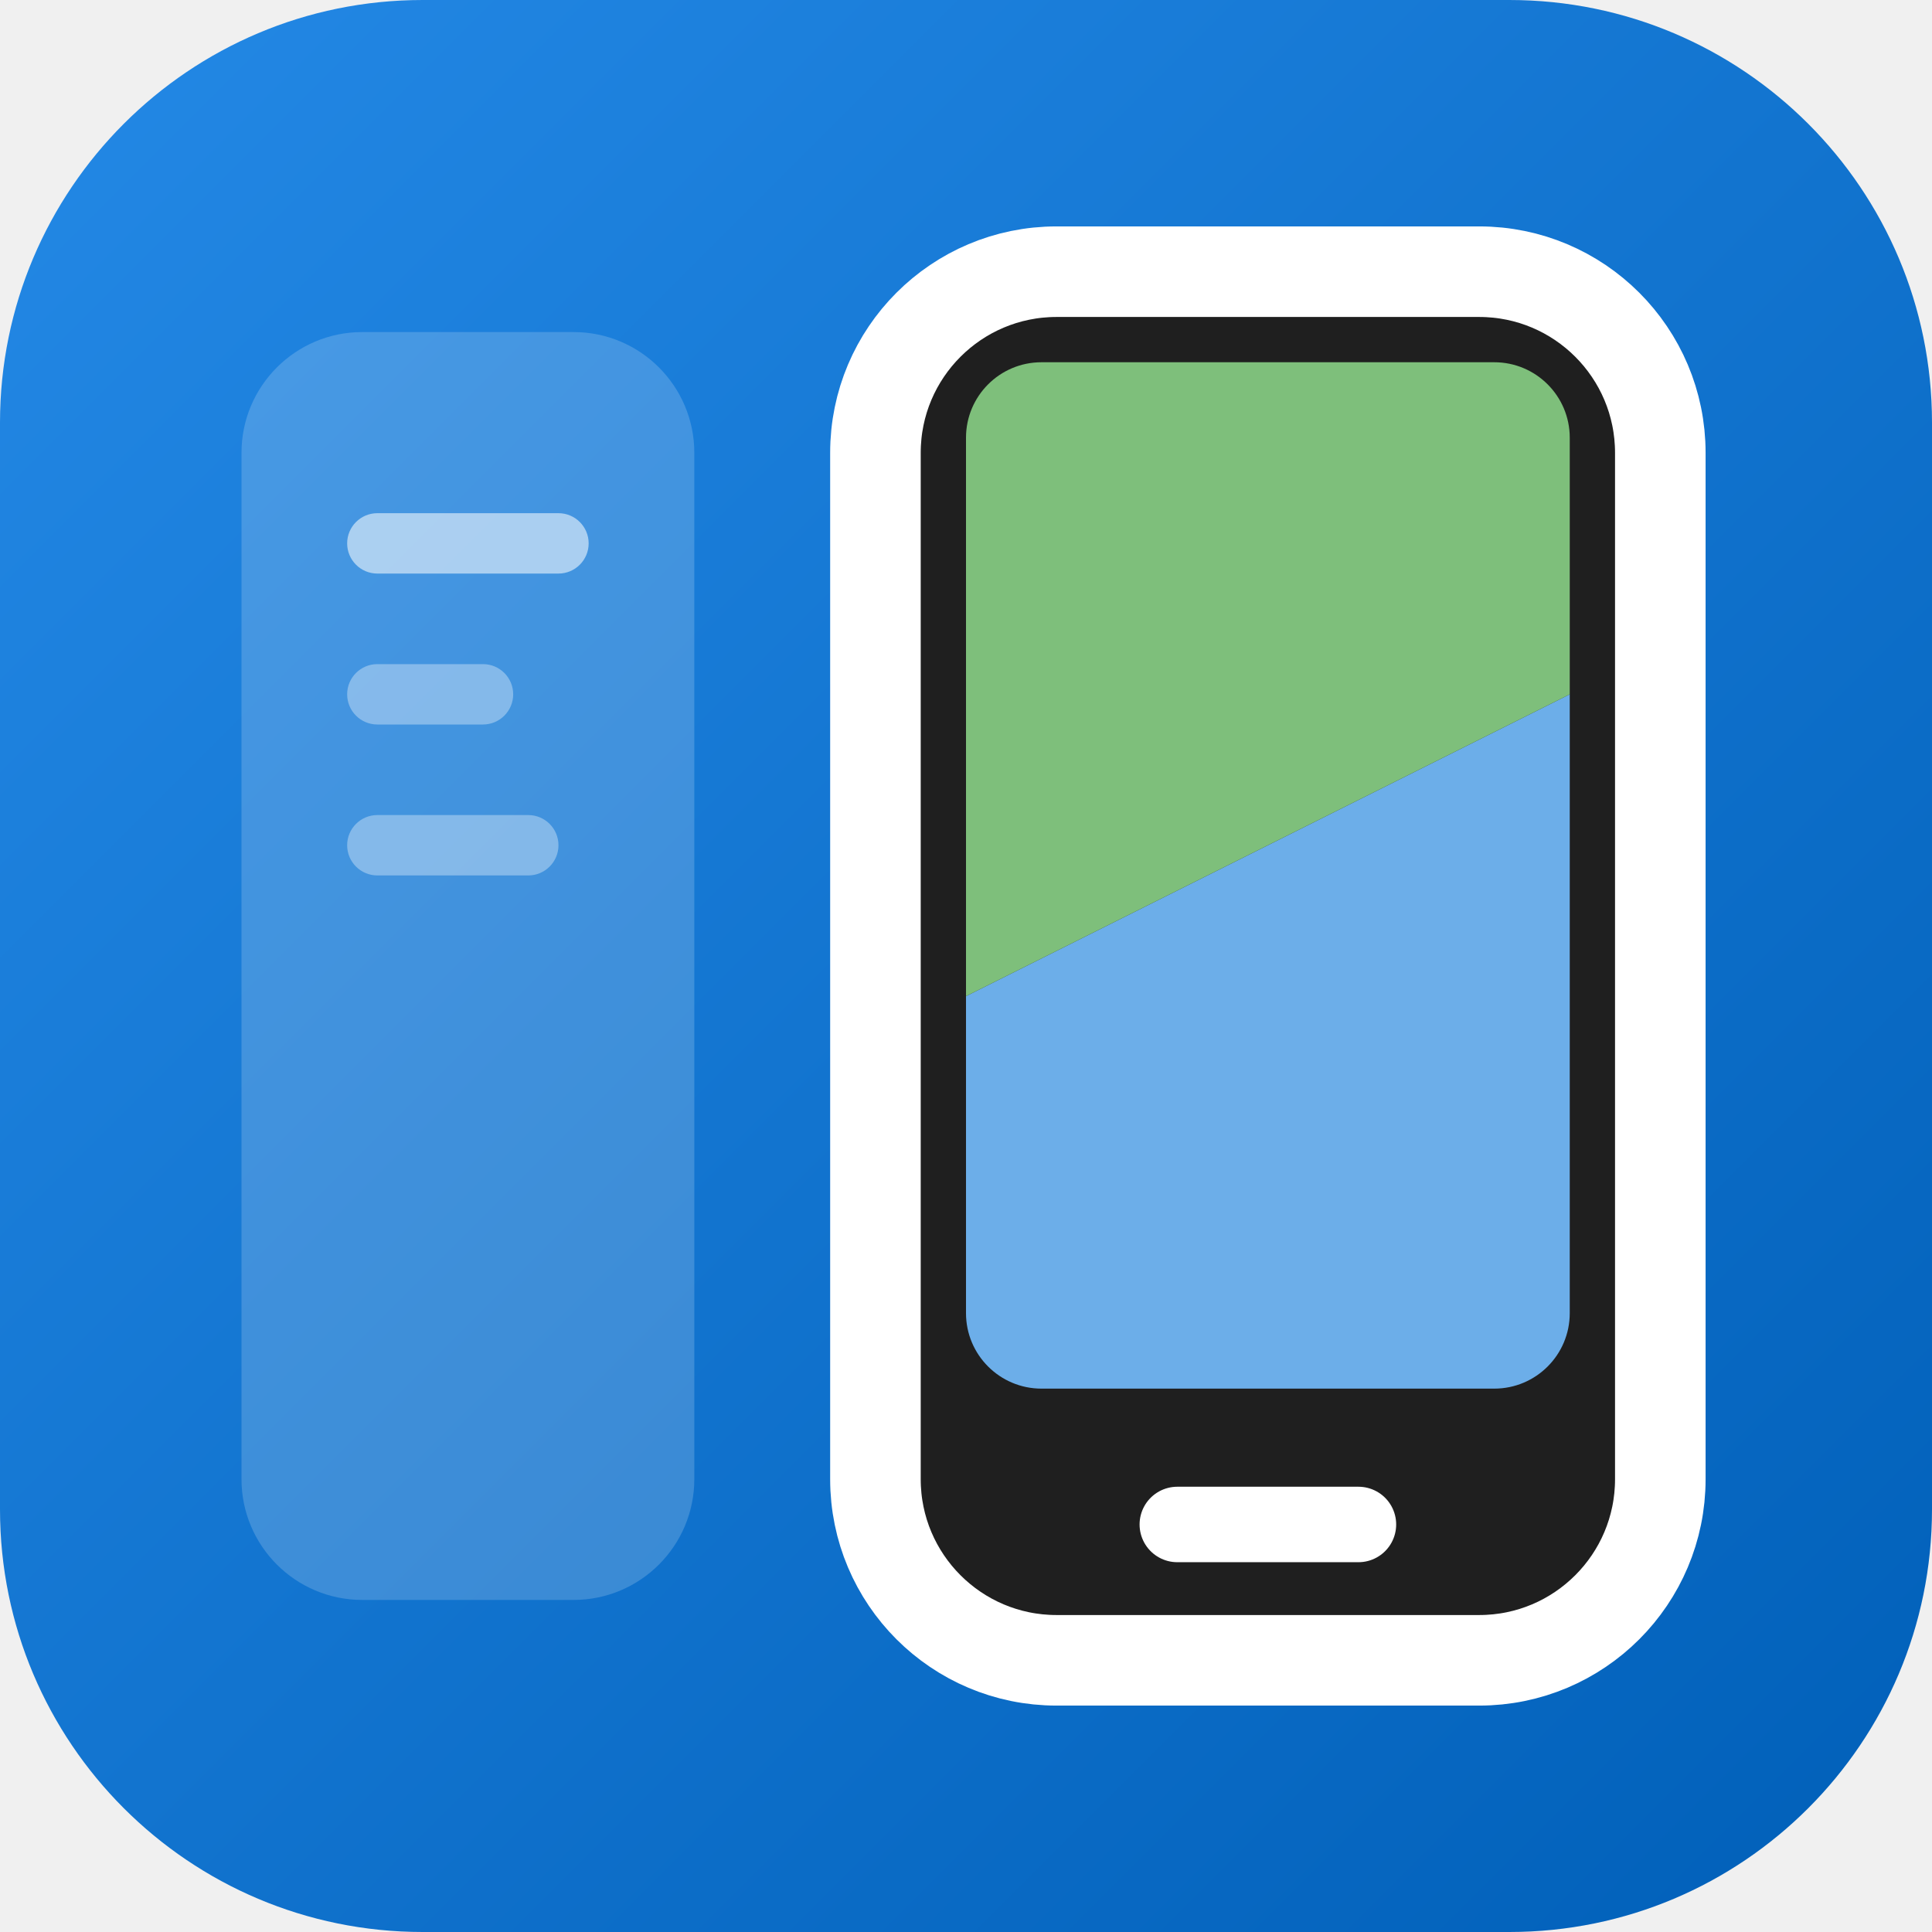
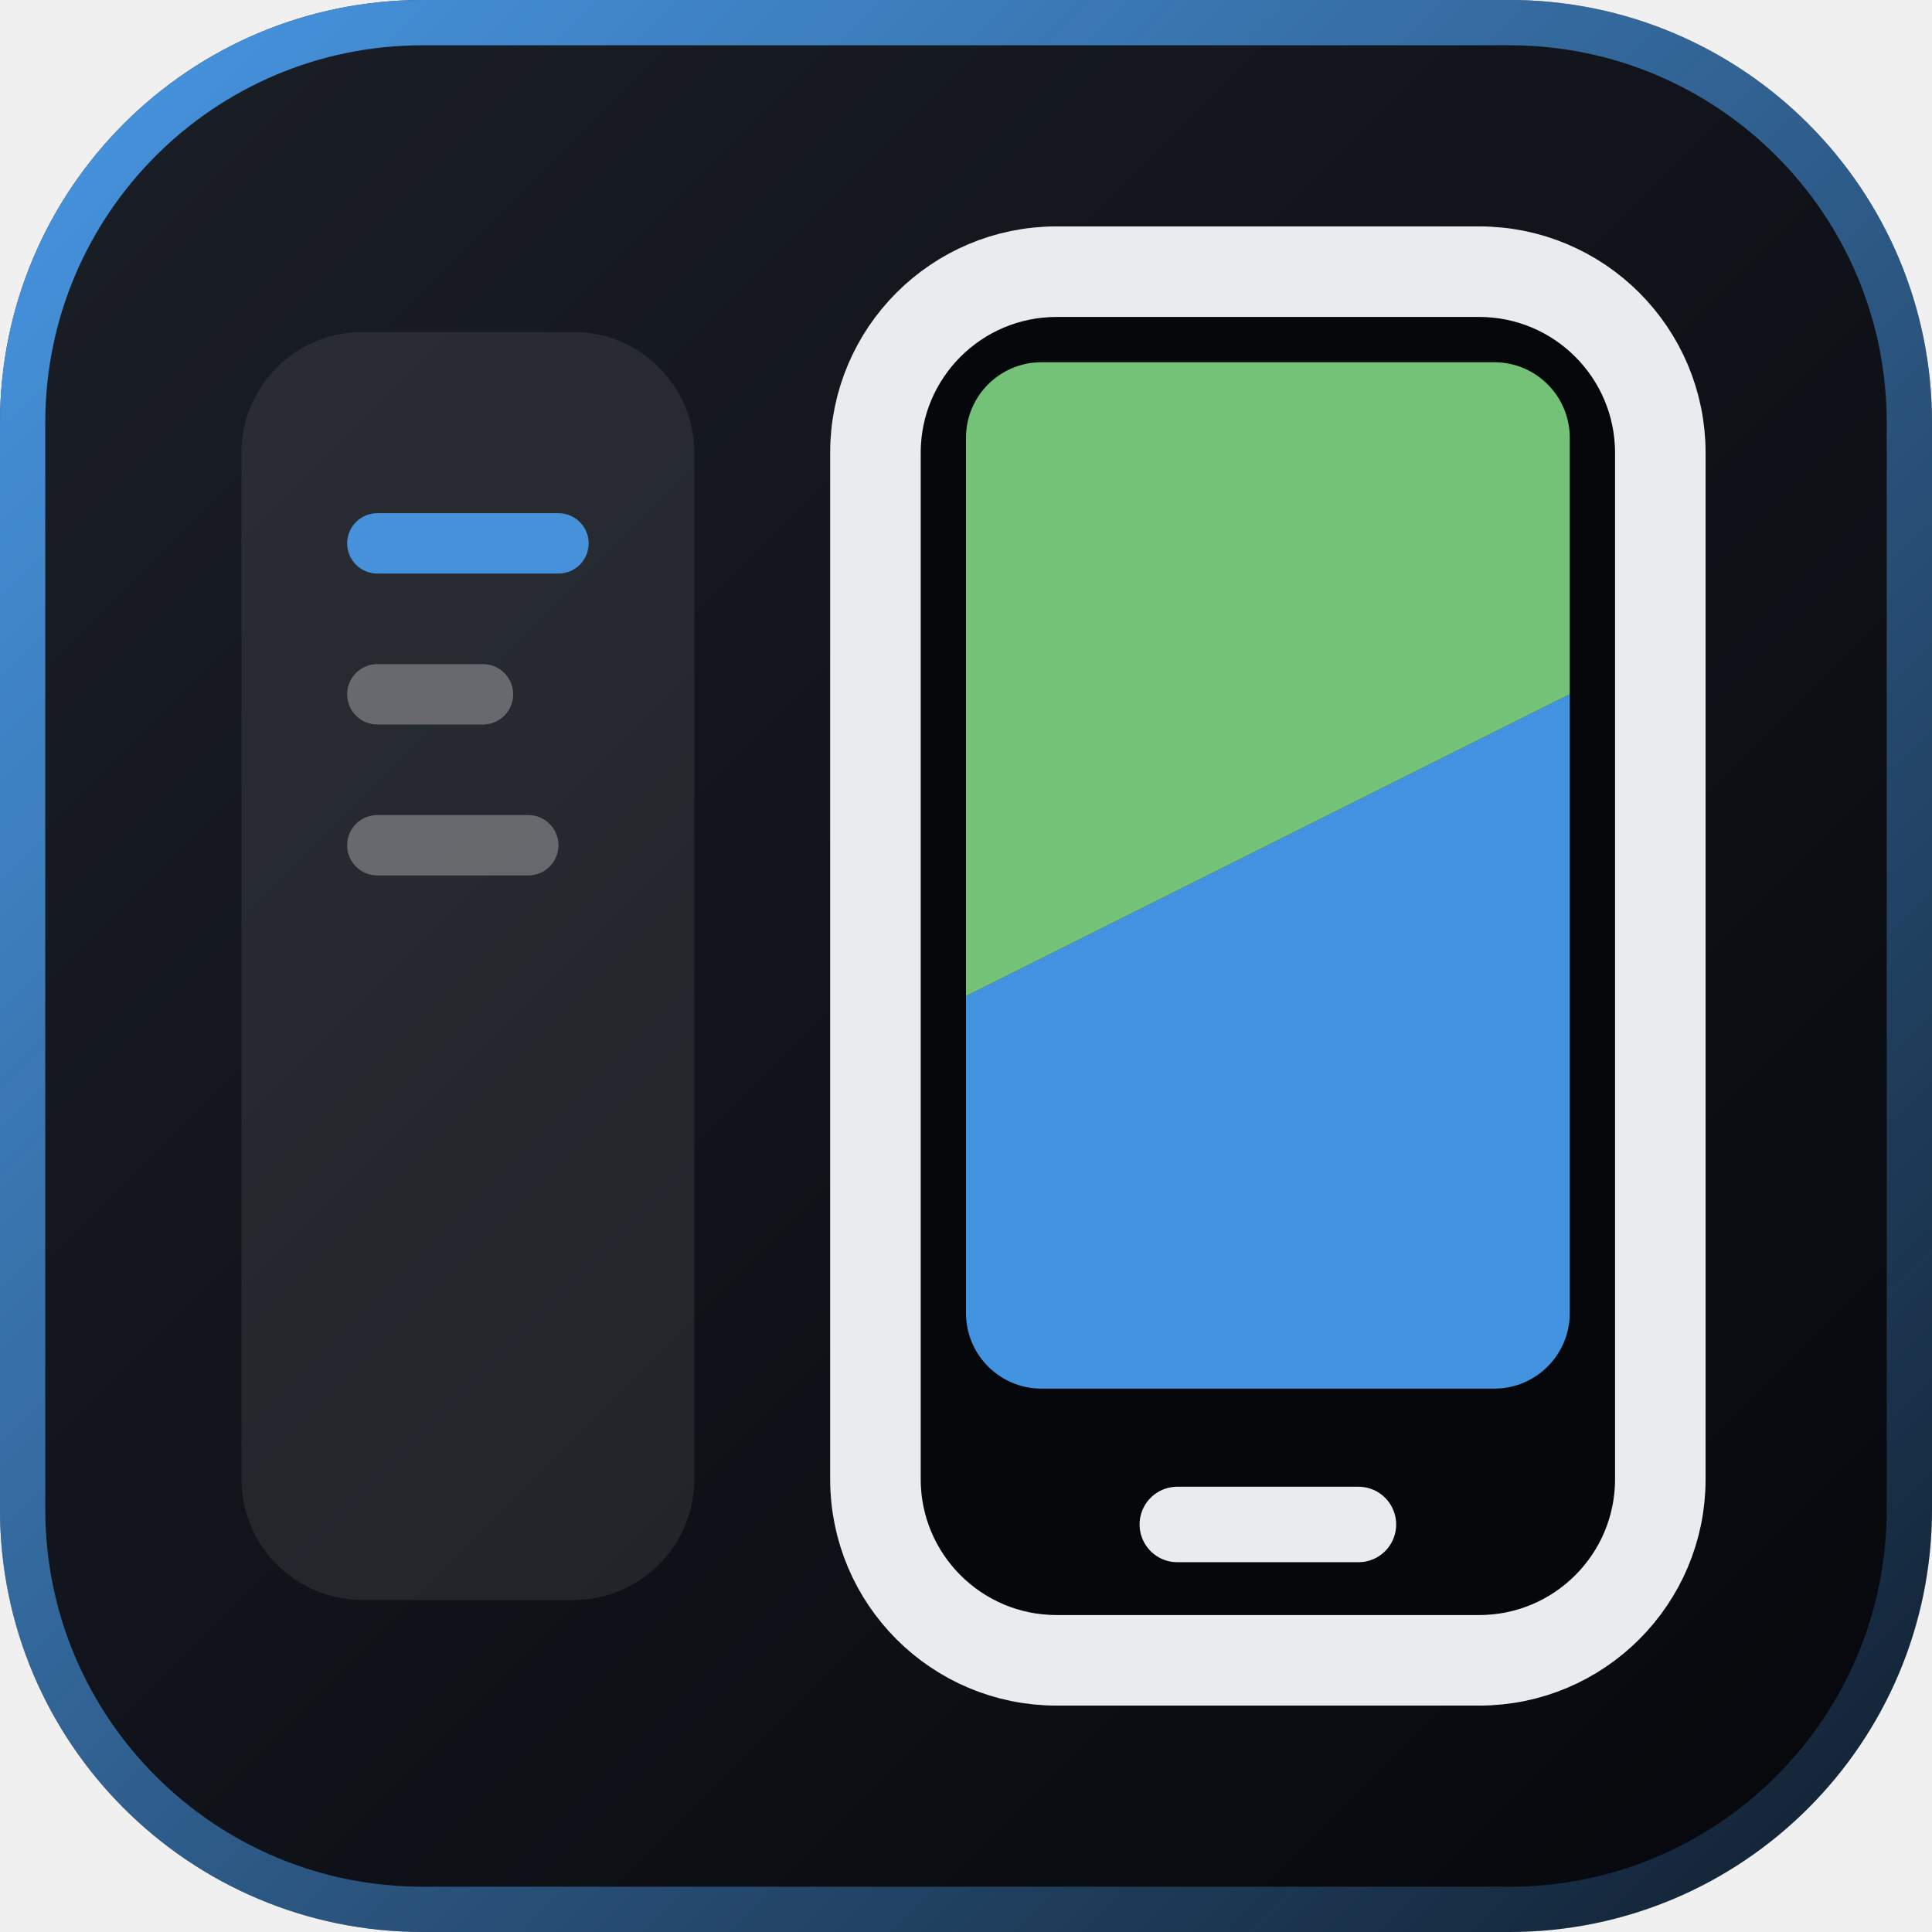
<svg xmlns="http://www.w3.org/2000/svg" width="128" height="128" viewBox="0 0 128 128">
  <defs>
    <linearGradient id="tile" x1="0" y1="0" x2="1" y2="1">
-       <stop offset="0" stop-color="#2489e6" />
-       <stop offset="1" stop-color="#005fb8" />
+       <stop offset="0" stop-color="#1b1f27" />
+       <stop offset="1" stop-color="#05070b" />
+     </linearGradient>
+     <linearGradient id="rim" x1="0" y1="0" x2="1" y2="1">
+       <stop offset="0" stop-color="#4ba3f7" stop-opacity="0.9" />
+       <stop offset="1" stop-color="#4ba3f7" stop-opacity="0.15" />
    </linearGradient>
  </defs>
  <rect width="128" height="128" rx="28" fill="url(#tile)" />
-   <rect x="16" y="22" width="30" height="84" rx="8" fill="#ffffff" fill-opacity="0.18" />
-   <rect x="23" y="34" width="16" height="4" rx="2" fill="#ffffff" fill-opacity="0.55" />
-   <rect x="23" y="44" width="11" height="4" rx="2" fill="#ffffff" fill-opacity="0.35" />
-   <rect x="23" y="54" width="14" height="4" rx="2" fill="#ffffff" fill-opacity="0.35" />
-   <rect x="58" y="18" width="52" height="92" rx="12" fill="#1f1f1f" stroke="#ffffff" stroke-width="6" />
-   <path d="M64 66 L104 46 V87 a5 5 0 0 1 -5 5 H69 a5 5 0 0 1 -5 -5 Z" fill="#75beff" fill-opacity="0.9" />
-   <path d="M64 29 a5 5 0 0 1 5 -5 H99 a5 5 0 0 1 5 5 V46 L64 66 Z" fill="#89d185" fill-opacity="0.9" />
-   <path d="M78 101 h12" stroke="#ffffff" stroke-width="5" stroke-linecap="round" />
+   <rect x="1.5" y="1.5" width="125" height="125" rx="26.5" fill="none" stroke="url(#rim)" stroke-width="3" />
+   <rect x="16" y="22" width="30" height="84" rx="8" fill="#ffffff" fill-opacity="0.08" />
+   <rect x="23" y="34" width="16" height="4" rx="2" fill="#4ba3f7" fill-opacity="0.85" />
+   <rect x="23" y="44" width="11" height="4" rx="2" fill="#ffffff" fill-opacity="0.3" />
+   <rect x="23" y="54" width="14" height="4" rx="2" fill="#ffffff" fill-opacity="0.3" />
+   <rect x="58" y="18" width="52" height="92" rx="12" fill="#05070b" stroke="#e9ebef" stroke-width="6" />
+   <path d="M64 66 L104 46 V87 a5 5 0 0 1 -5 5 H69 a5 5 0 0 1 -5 -5 Z" fill="#4ba3f7" fill-opacity="0.9" />
+   <path d="M64 29 a5 5 0 0 1 5 -5 H99 a5 5 0 0 1 5 5 V46 L64 66 Z" fill="#81d584" fill-opacity="0.9" />
+   <path d="M78 101 h12" stroke="#e9ebef" stroke-width="5" stroke-linecap="round" />
</svg>
